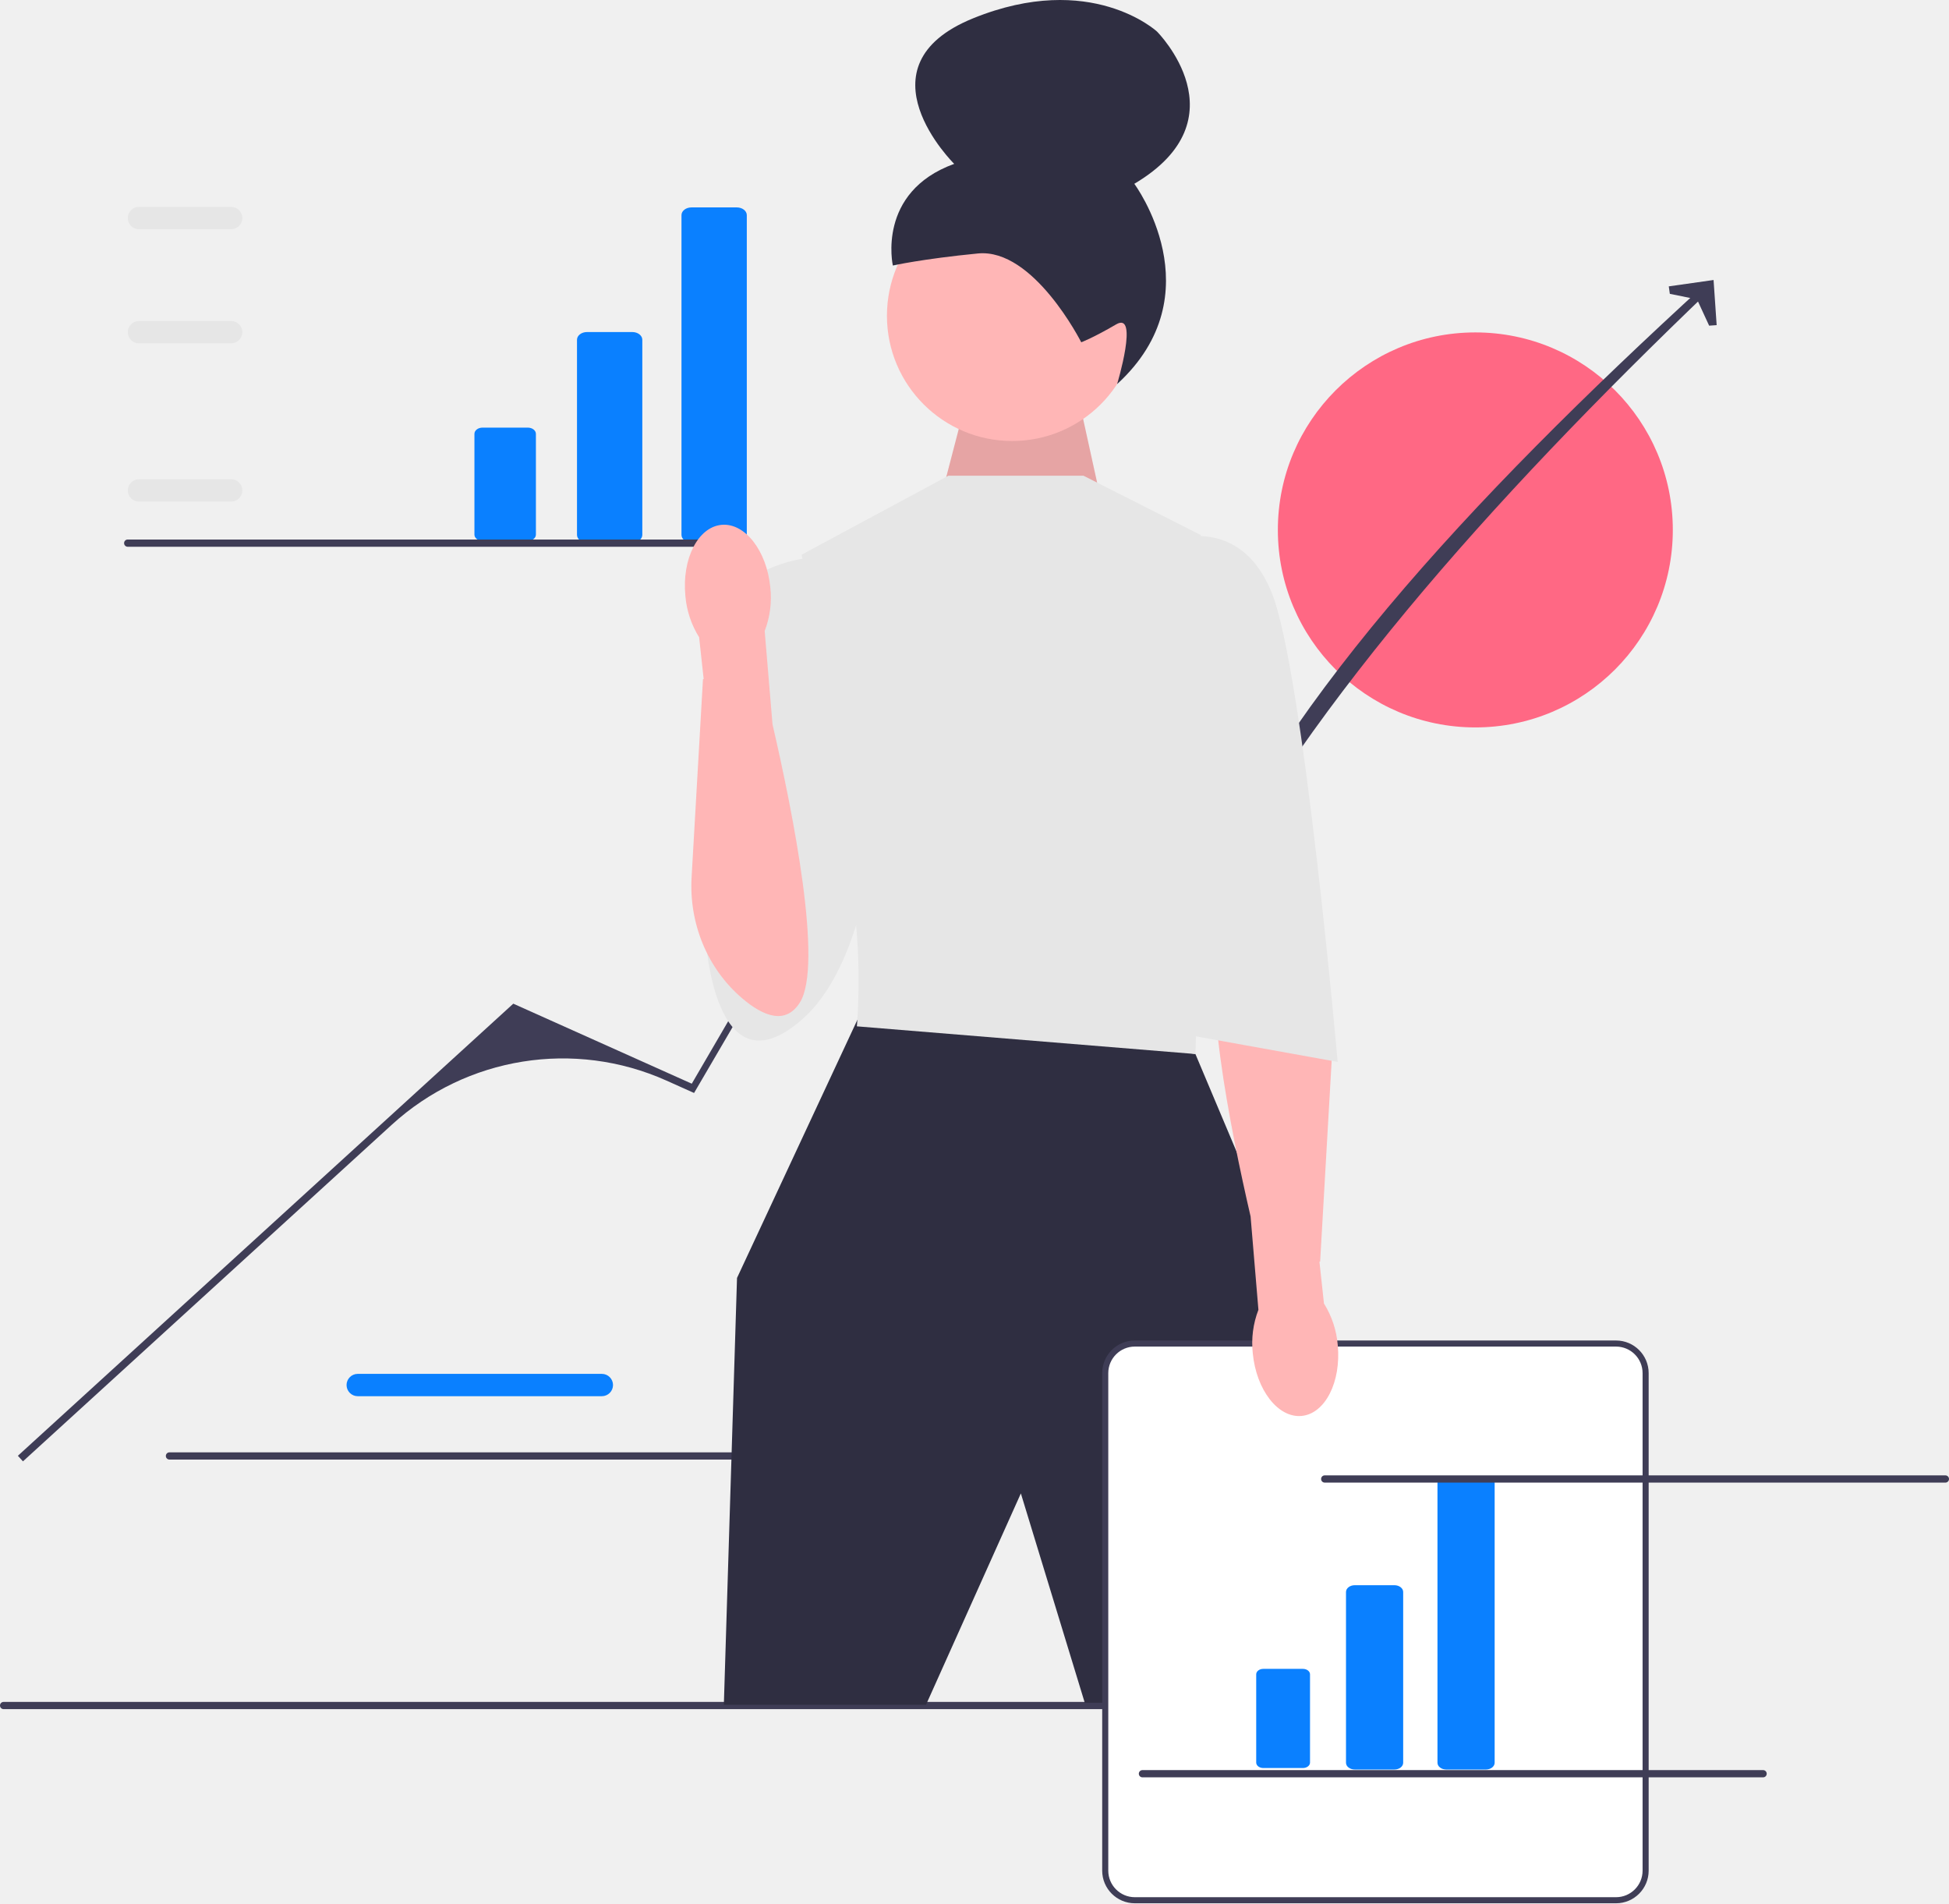
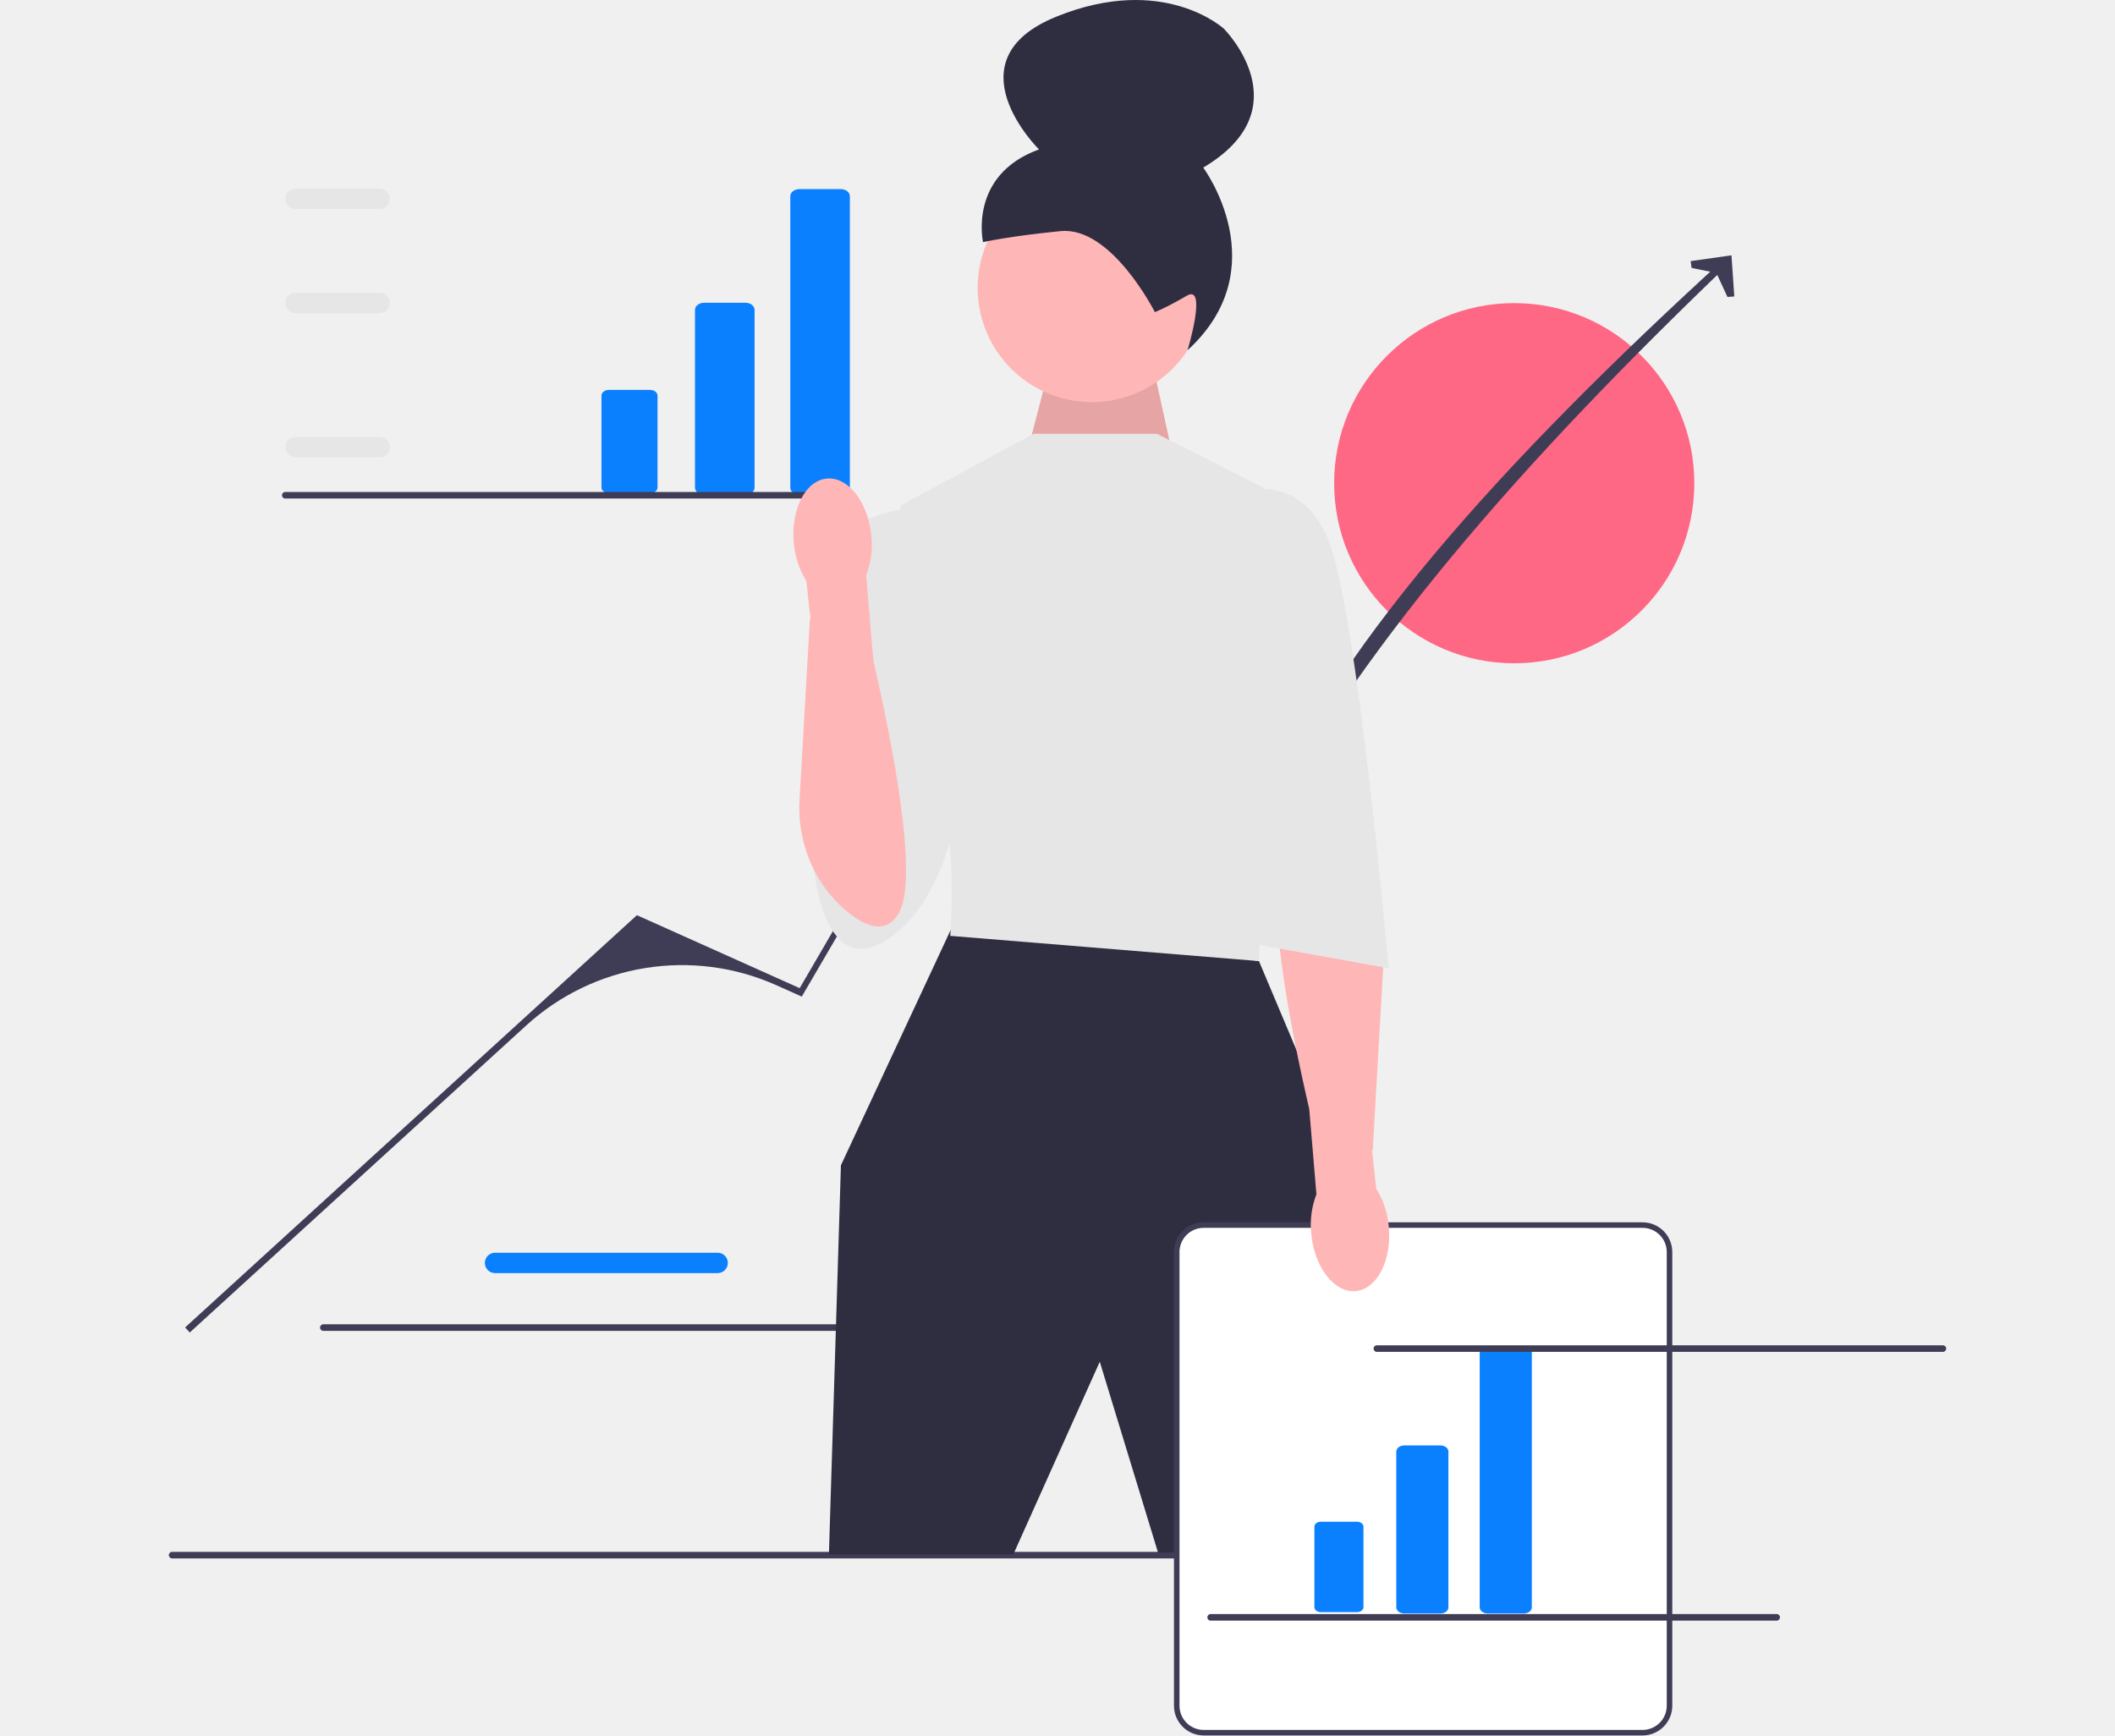
- <svg xmlns="http://www.w3.org/2000/svg" width="641.513" height="626.392" viewBox="0 0 641.513 626.392">
+ <svg xmlns="http://www.w3.org/2000/svg" width="641.513" height="526.392" viewBox="0 0 641.513 626.392">
  <g>
    <path d="M198.101,459.506H117.744c-2.026,0-3.674-1.648-3.674-3.674s1.648-3.674,3.674-3.674h80.357c2.026,0,3.674,1.648,3.674,3.674s-1.648,3.674-3.674,3.674h-0Z" fill="#0a80ff" />
    <path d="M54.587,479.173c0,.66,.53,1.19,1.19,1.19h204.29c.66,0,1.19-.53,1.19-1.19,0-.66-.53-1.19-1.19-1.19H55.778c-.66,0-1.19,.53-1.19,1.19Z" fill="#3f3d56" />
  </g>
  <circle cx="485.607" cy="174.403" r="65" fill="#ff6884" />
  <path d="M0,561.308c0,.66,.53,1.19,1.19,1.19H523.48c.66,0,1.19-.53,1.19-1.19,0-.66-.53-1.19-1.19-1.19H1.19c-.66,0-1.19,.53-1.19,1.19Z" fill="#3f3d56" />
  <g>
    <path d="M7.555,480.947l-1.671-1.831,163.064-148.796,58.749,26.336,63.44-108.794,52.122-25.124,48.293,80.487c26.073-67.499,91.46-138.118,169.81-209.766l1.927,1.561c-73.485,70.354-136.359,141.028-172.04,212.52l-44.669-74.667c-2.11-3.527-6.545-4.89-10.272-3.156l-0,0c-28.49,13.257-52.255,34.895-68.115,62.023l-39.739,67.971-9.071-4.066c-30.338-13.6-65.854-7.9-90.413,14.51L7.555,480.947Z" fill="#3f3d56" />
    <polygon points="565.038 107.006 562.562 107.178 558.568 98.52 549.624 96.704 549.276 94.247 564.02 92.151 565.038 107.006" fill="#3f3d56" />
  </g>
  <polygon points="310.684 159.98 319.45 126.283 353.597 124.64 363.813 171.091 310.684 159.98" fill="#ffb6b6" />
  <polygon points="310.684 159.98 319.45 126.283 353.597 124.64 363.813 171.091 310.684 159.98" isolation="isolate" opacity=".1" />
  <circle cx="333.154" cy="103.924" r="41.216" fill="#ffb6b6" />
  <path d="M355.894,112.649h-0s-15.657-31.023-34.003-29.231c-18.345,1.791-28.01,3.969-28.01,3.969,0,0-5.446-24.162,20.192-33.456,0,0-32.598-32.134,6.213-47.897,38.811-15.763,60.529,4.341,60.529,4.341,0,0,28.728,28.679-7.454,50.115,0,0,26.867,36.139-5.662,65.925,0,0,7.276-24.104-.316-19.659-7.591,4.445-11.489,5.893-11.489,5.893v0l-0-0Z" fill="#2f2e41" />
  <polygon points="287.679 330.412 282.196 335.666 242.589 420.591 238.253 561.063 304.799 561.063 336.015 491.5 357.047 560.392 416.882 560.392 430.752 435.332 393.466 346.887 287.679 330.412" fill="#2f2e41" />
  <path d="M356.614,156.556h-44.441l-48.34,26.013,11.272,50.292s-2.601,30.349,3.468,52.894c6.07,22.545,3.468,52.027,3.468,52.027l111.424,9.105,3.468-102.319-1.734-68.502-38.586-19.51h0v-0Z" fill="#e6e6e6" />
  <path d="M271.203,183.003s-26.88,.867-31.216,18.209-7.804,106.655-7.804,106.655c0,0,2.601,52.996,31.65,27.799,29.048-25.197,26.447-101.503,26.447-101.503l-19.076-51.16v0Z" fill="#e6e6e6" />
  <path d="M531.927,625.392h-158.409c-5.365,0-9.73-4.364-9.73-9.73v-163.758c0-5.365,4.365-9.73,9.73-9.73h158.409c5.365,0,9.73,4.364,9.73,9.73v163.758c0,5.365-4.364,9.73-9.73,9.73Z" fill="#fff" />
  <path d="M531.927,626.392h-158.409c-5.916,0-10.729-4.813-10.729-10.729v-163.758c0-5.916,4.813-10.729,10.729-10.729h158.409c5.916,0,10.729,4.813,10.729,10.729v163.758c0,5.917-4.813,10.729-10.729,10.729Zm-158.409-183.217c-4.813,0-8.729,3.916-8.729,8.729v163.758c0,4.813,3.916,8.729,8.729,8.729h158.409c4.813,0,8.729-3.916,8.729-8.729v-163.758c0-4.813-3.916-8.729-8.729-8.729h-158.409Z" fill="#3f3d56" />
  <g>
    <path d="M458.974,582.371h-13.056c-1.59,0-2.883-.998-2.883-2.225v-56.211c0-1.227,1.293-2.225,2.883-2.225h13.056c1.59,0,2.883,.998,2.883,2.225v56.211c0,1.227-1.293,2.225-2.883,2.225Z" fill="#0a80ff" />
    <path d="M415.809,549.245c-1.284,0-2.329,.807-2.329,1.798v29.04c0,.991,1.045,1.798,2.329,1.798h13.056c1.284,0,2.329-.807,2.329-1.798v-29.04c0-.991-1.045-1.798-2.329-1.798h-13.056Z" fill="#0a80ff" />
    <path d="M489.082,582.371h-13.056c-1.59,0-2.883-.998-2.883-2.225v-92.12c0-1.227,1.293-2.225,2.883-2.225h13.056c1.59,0,2.883,.998,2.883,2.225v92.12c0,1.227-1.293,2.225-2.883,2.225Z" fill="#0a80ff" />
  </g>
  <g>
    <path d="M208.125,178.572h-14.914c-1.816,0-3.293-1.14-3.293-2.542V111.821c0-1.402,1.477-2.542,3.293-2.542h14.914c1.816,0,3.293,1.14,3.293,2.542v64.21c0,1.402-1.477,2.542-3.293,2.542v-0Z" fill="#0a80ff" />
    <path d="M158.819,140.733c-1.467,0-2.661,.921-2.661,2.054v33.172c0,1.132,1.194,2.054,2.661,2.054h14.914c1.467,0,2.661-.921,2.661-2.054v-33.172c0-1.132-1.194-2.054-2.661-2.054h-14.914Z" fill="#0a80ff" />
    <path d="M242.517,178.572h-14.914c-1.816,0-3.293-1.14-3.293-2.542V70.802c0-1.402,1.477-2.542,3.293-2.542h14.914c1.816,0,3.293,1.14,3.293,2.542v105.228c0,1.402-1.477,2.542-3.293,2.542v-0Z" fill="#0a80ff" />
  </g>
  <path d="M428.438,466.001c7.725-.74,13.044-11.178,11.882-23.32-.398-4.857-1.953-9.547-4.535-13.68l-1.489-13.742,.228-.068,3.742-65.158c.87-15.15-5.127-30.037-16.681-39.875-6.873-5.852-14.206-8.815-18.921-1.421-7.824,12.269,2.31,62.847,8.965,91.602l2.58,30.728c-1.753,4.549-2.39,9.451-1.86,14.296,1.16,12.138,8.363,21.378,16.088,20.639Z" fill="#ffb6b6" />
  <path d="M385.662,177.8s22.545-8.671,32.95,17.342,21.678,154.346,21.678,154.346l-52.894-9.538-1.734-162.15v-0Z" fill="#e6e6e6" />
  <g>
    <path d="M76.092,165.076h-30.357c-2.026,0-3.674-1.648-3.674-3.674s1.648-3.674,3.674-3.674h30.357c2.026,0,3.674,1.648,3.674,3.674s-1.648,3.674-3.674,3.674Z" fill="#e6e6e6" />
    <path d="M76.092,112.997h-30.357c-2.026,0-3.674-1.648-3.674-3.674s1.648-3.674,3.674-3.674h30.357c2.026,0,3.674,1.648,3.674,3.674s-1.648,3.674-3.674,3.674Z" fill="#e6e6e6" />
    <path d="M76.092,75.44h-30.357c-2.026,0-3.674-1.648-3.674-3.674s1.648-3.674,3.674-3.674h30.357c2.026,0,3.674,1.648,3.674,3.674s-1.648,3.674-3.674,3.674Z" fill="#e6e6e6" />
    <path d="M40.843,178.754c0,.66,.53,1.19,1.19,1.19H246.323c.66,0,1.19-.53,1.19-1.19,0-.66-.53-1.19-1.19-1.19H42.033c-.66,0-1.19,.53-1.19,1.19Z" fill="#3f3d56" />
  </g>
  <path d="M434.843,486.754c0,.66,.53,1.19,1.19,1.19h204.29c.66,0,1.19-.53,1.19-1.19,0-.66-.53-1.19-1.19-1.19h-204.29c-.66,0-1.19,.53-1.19,1.19Z" fill="#3f3d56" />
  <path d="M374.843,583.754c0,.66,.53,1.19,1.19,1.19h204.29c.66,0,1.19-.53,1.19-1.19,0-.66-.53-1.19-1.19-1.19h-204.29c-.66,0-1.19,.53-1.19,1.19Z" fill="#3f3d56" />
  <path d="M237.467,172.738c-7.725,.74-13.044,11.178-11.882,23.32,.398,4.857,1.953,9.547,4.535,13.68l1.489,13.742-.228,.068-3.742,65.158c-.87,15.15,5.127,30.037,16.681,39.875,6.873,5.852,14.206,8.815,18.921,1.421,7.824-12.269-2.31-62.847-8.965-91.602l-2.58-30.728c1.753-4.549,2.39-9.451,1.86-14.296-1.16-12.138-8.363-21.378-16.088-20.639h-0v0Z" fill="#ffb6b6" />
</svg>
